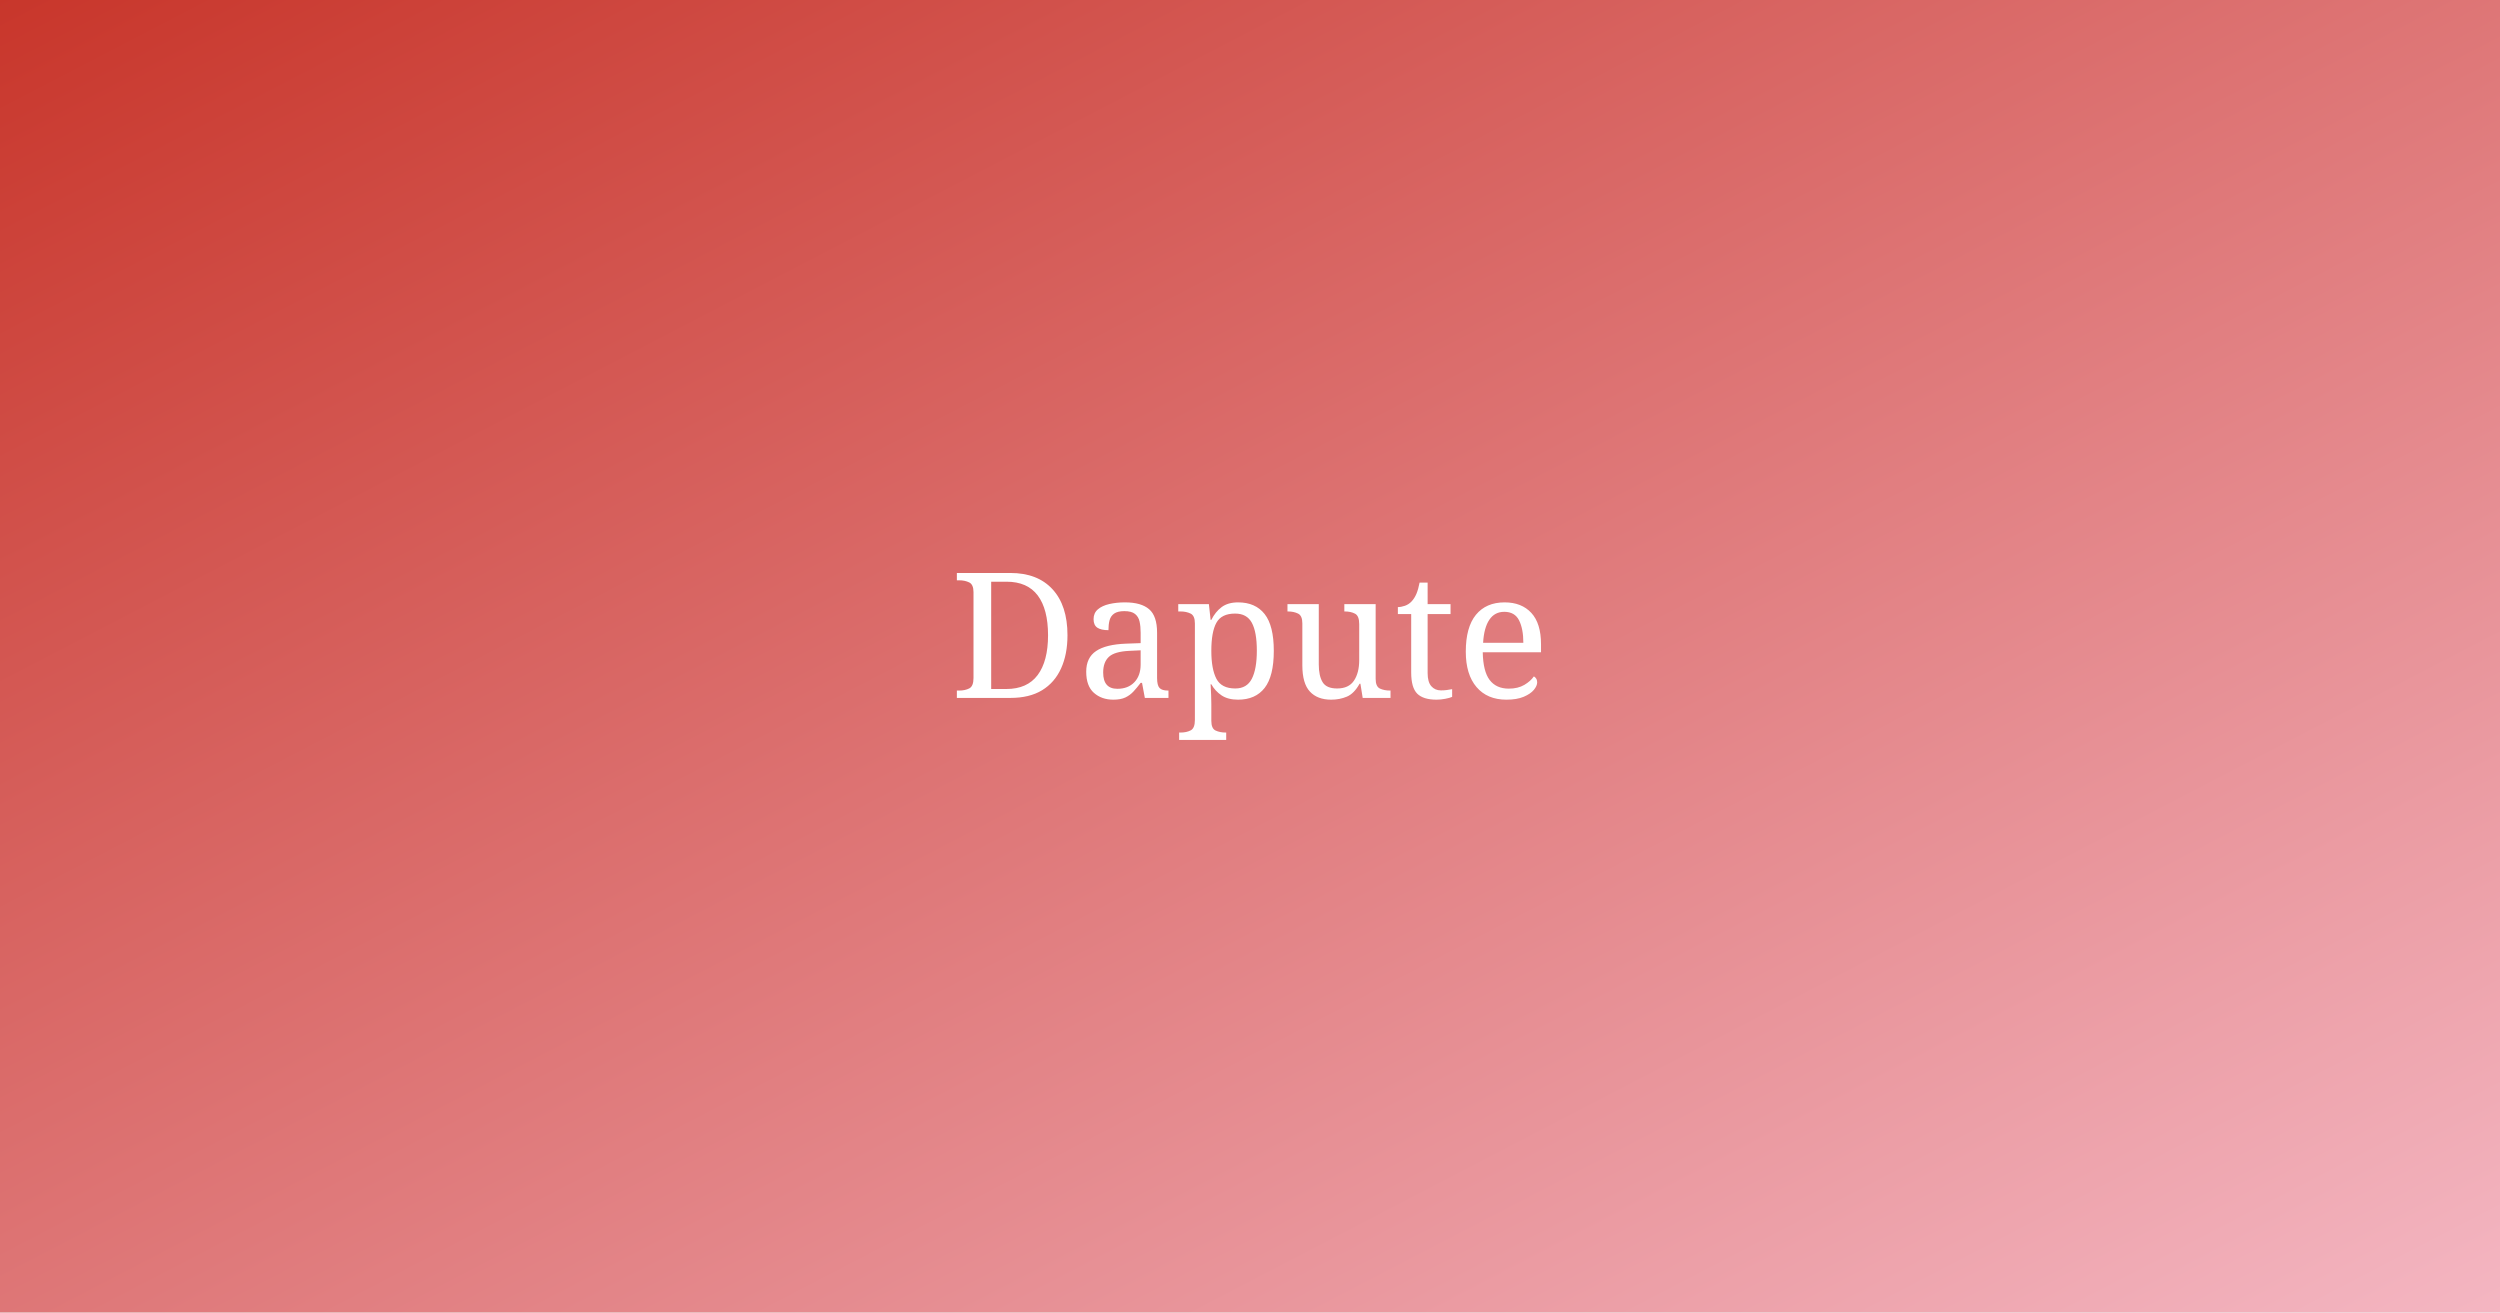
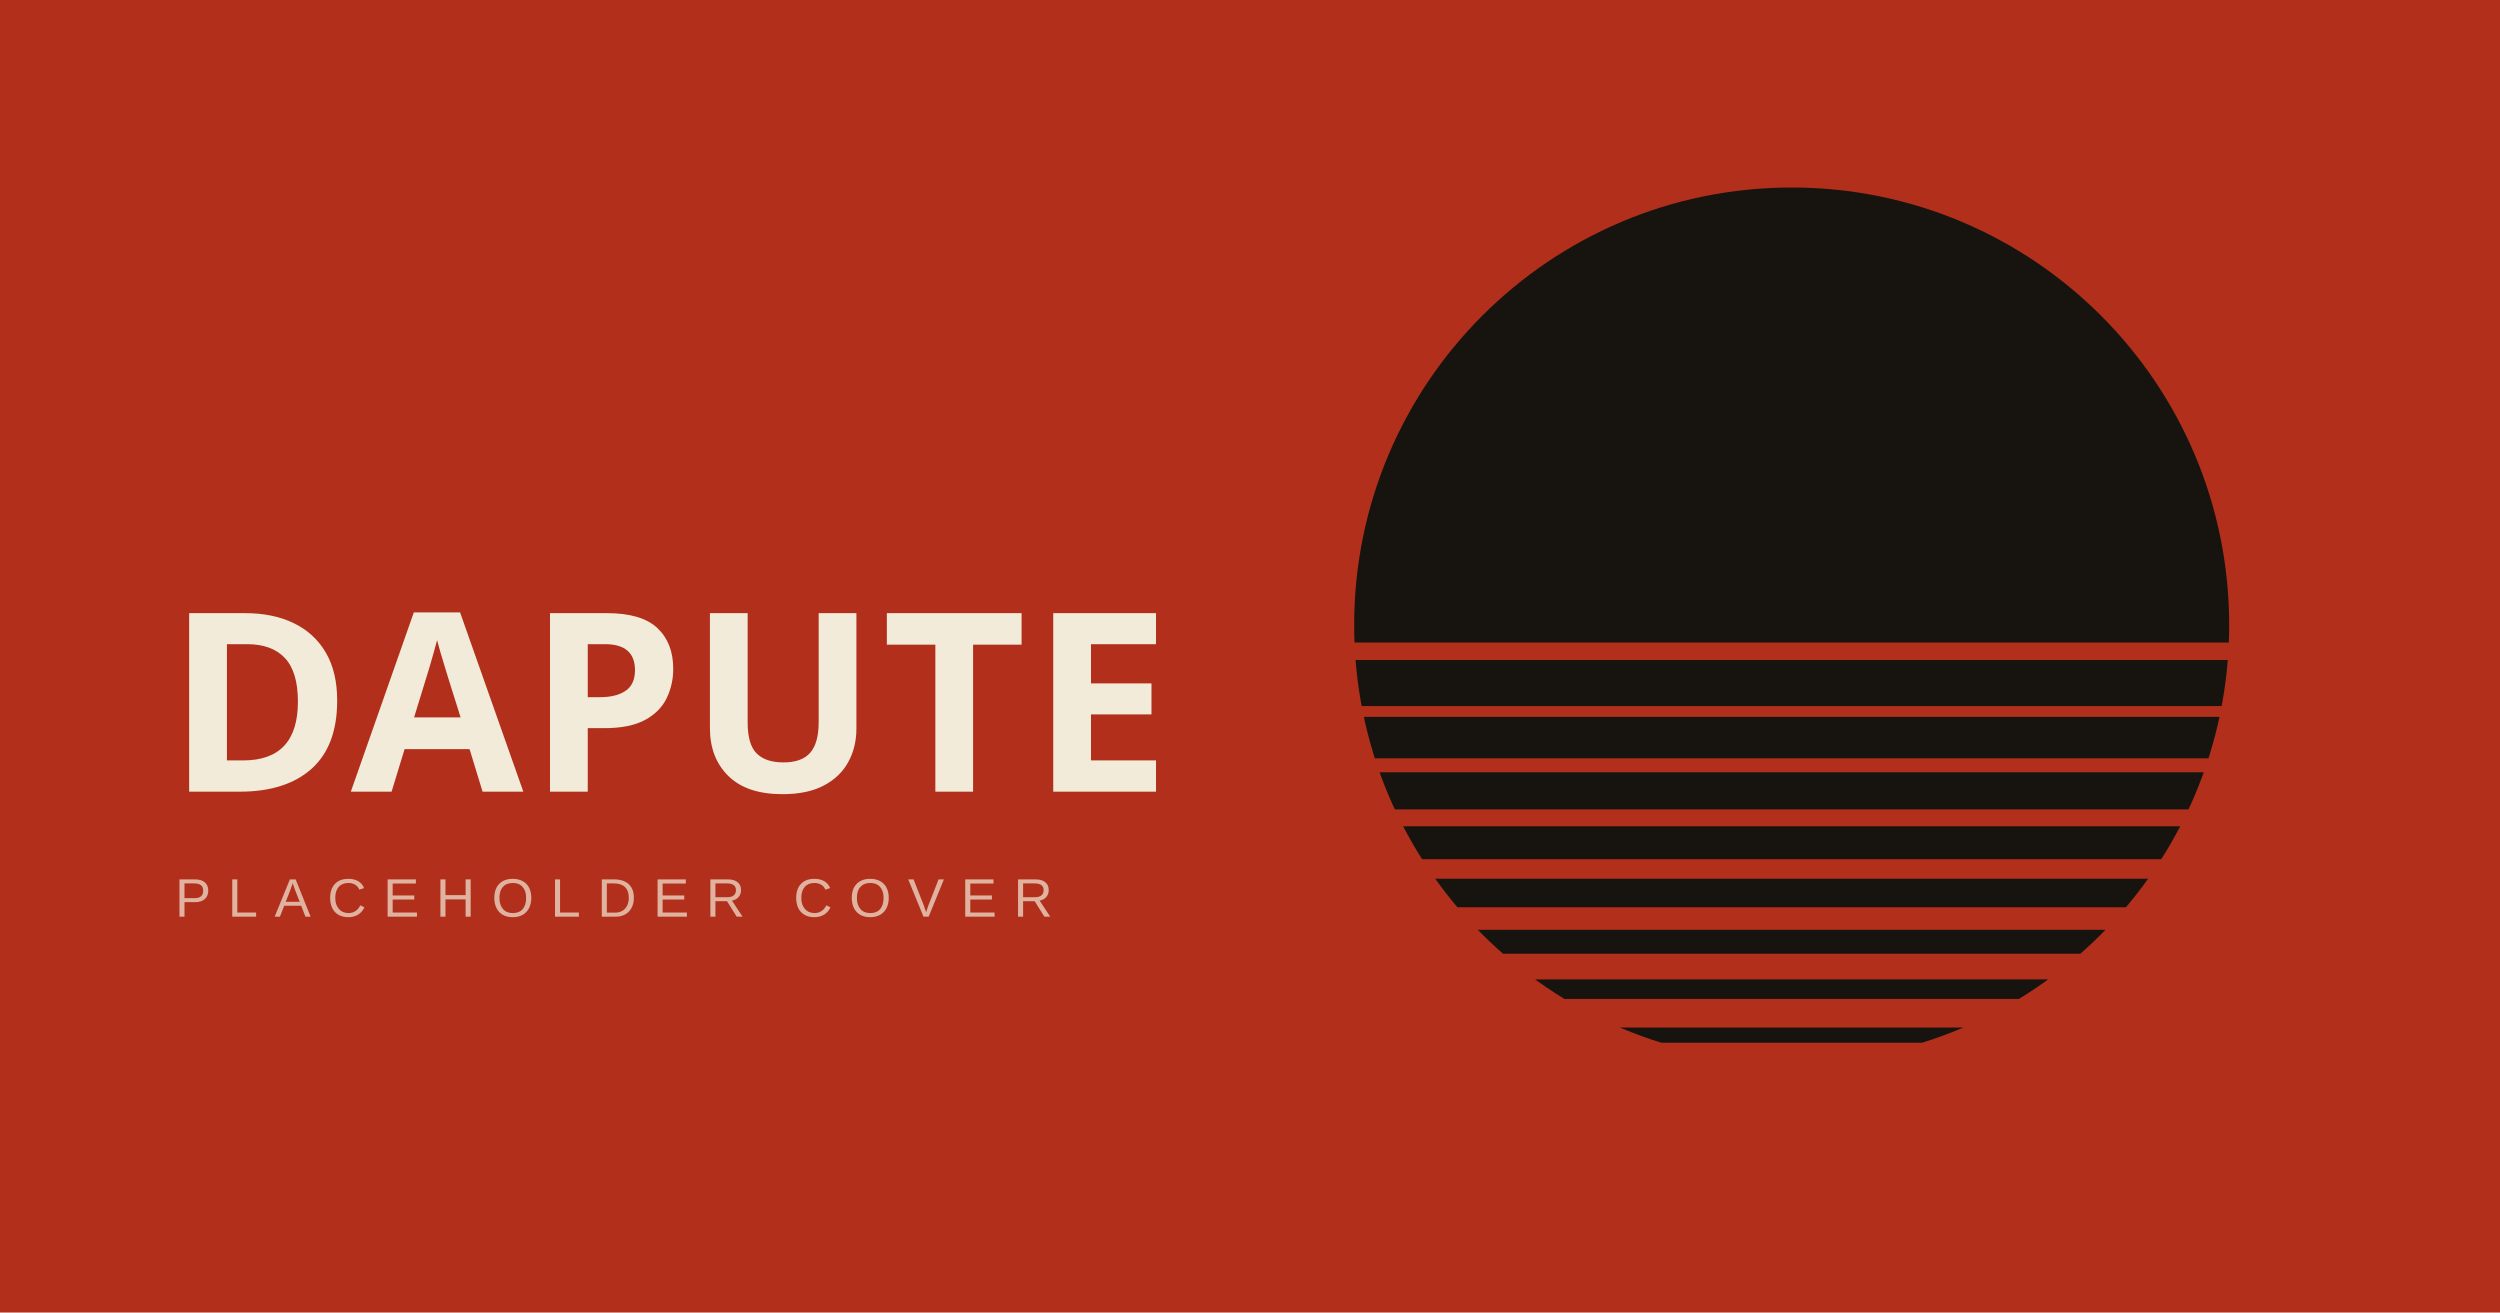
<svg xmlns="http://www.w3.org/2000/svg" viewBox="0 0 1200 630" role="img" aria-label="Placeholder cover for Dapute">
-   <defs>
-     <linearGradient id="g" x1="0" y1="0" x2="1" y2="1">
-       <stop offset="0" stop-color="#c8362b" />
-       <stop offset="1" stop-color="#f4b6c2" />
-     </linearGradient>
-   </defs>
-   <rect width="1200" height="630" fill="url(#g)" />
-   <text x="600" y="335" text-anchor="middle" font-family="serif" font-size="84" fill="#ffffff">Dapute</text>
+   <rect width="1200" height="630" fill="#b2301b" />
+   <clipPath id="d">
+     <circle cx="860" cy="300" r="210" />
+   </clipPath>
+   <g clip-path="url(#d)" fill="#17140f">
+     <rect x="650" y="90" width="420" height="218.4" />
+     <rect x="650" y="316.8" width="420" height="22.1" />
+     <rect x="650" y="344.1" width="420" height="19.9" />
+     <rect x="650" y="370.7" width="420" height="17.8" />
+     <rect x="650" y="396.6" width="420" height="15.8" />
+     <rect x="650" y="421.8" width="420" height="13.7" />
+     <rect x="650" y="446.3" width="420" height="11.5" />
+     <rect x="650" y="470.1" width="420" height="9.4" />
+     <rect x="650" y="493.2" width="420" height="7.3" />
+     <rect x="650" y="515.6" width="420" height="5.3" />
+   </g>
+   <text x="80" y="380" font-family="Arial Narrow, Archivo, sans-serif" font-weight="800" font-size="120" fill="#f2ebd9" letter-spacing="2">DAPUTE</text>
+   <text x="84" y="440" font-family="Arial, sans-serif" font-size="26" letter-spacing="8" fill="#f2ebd9" opacity="0.7">PLACEHOLDER COVER</text>
</svg>
